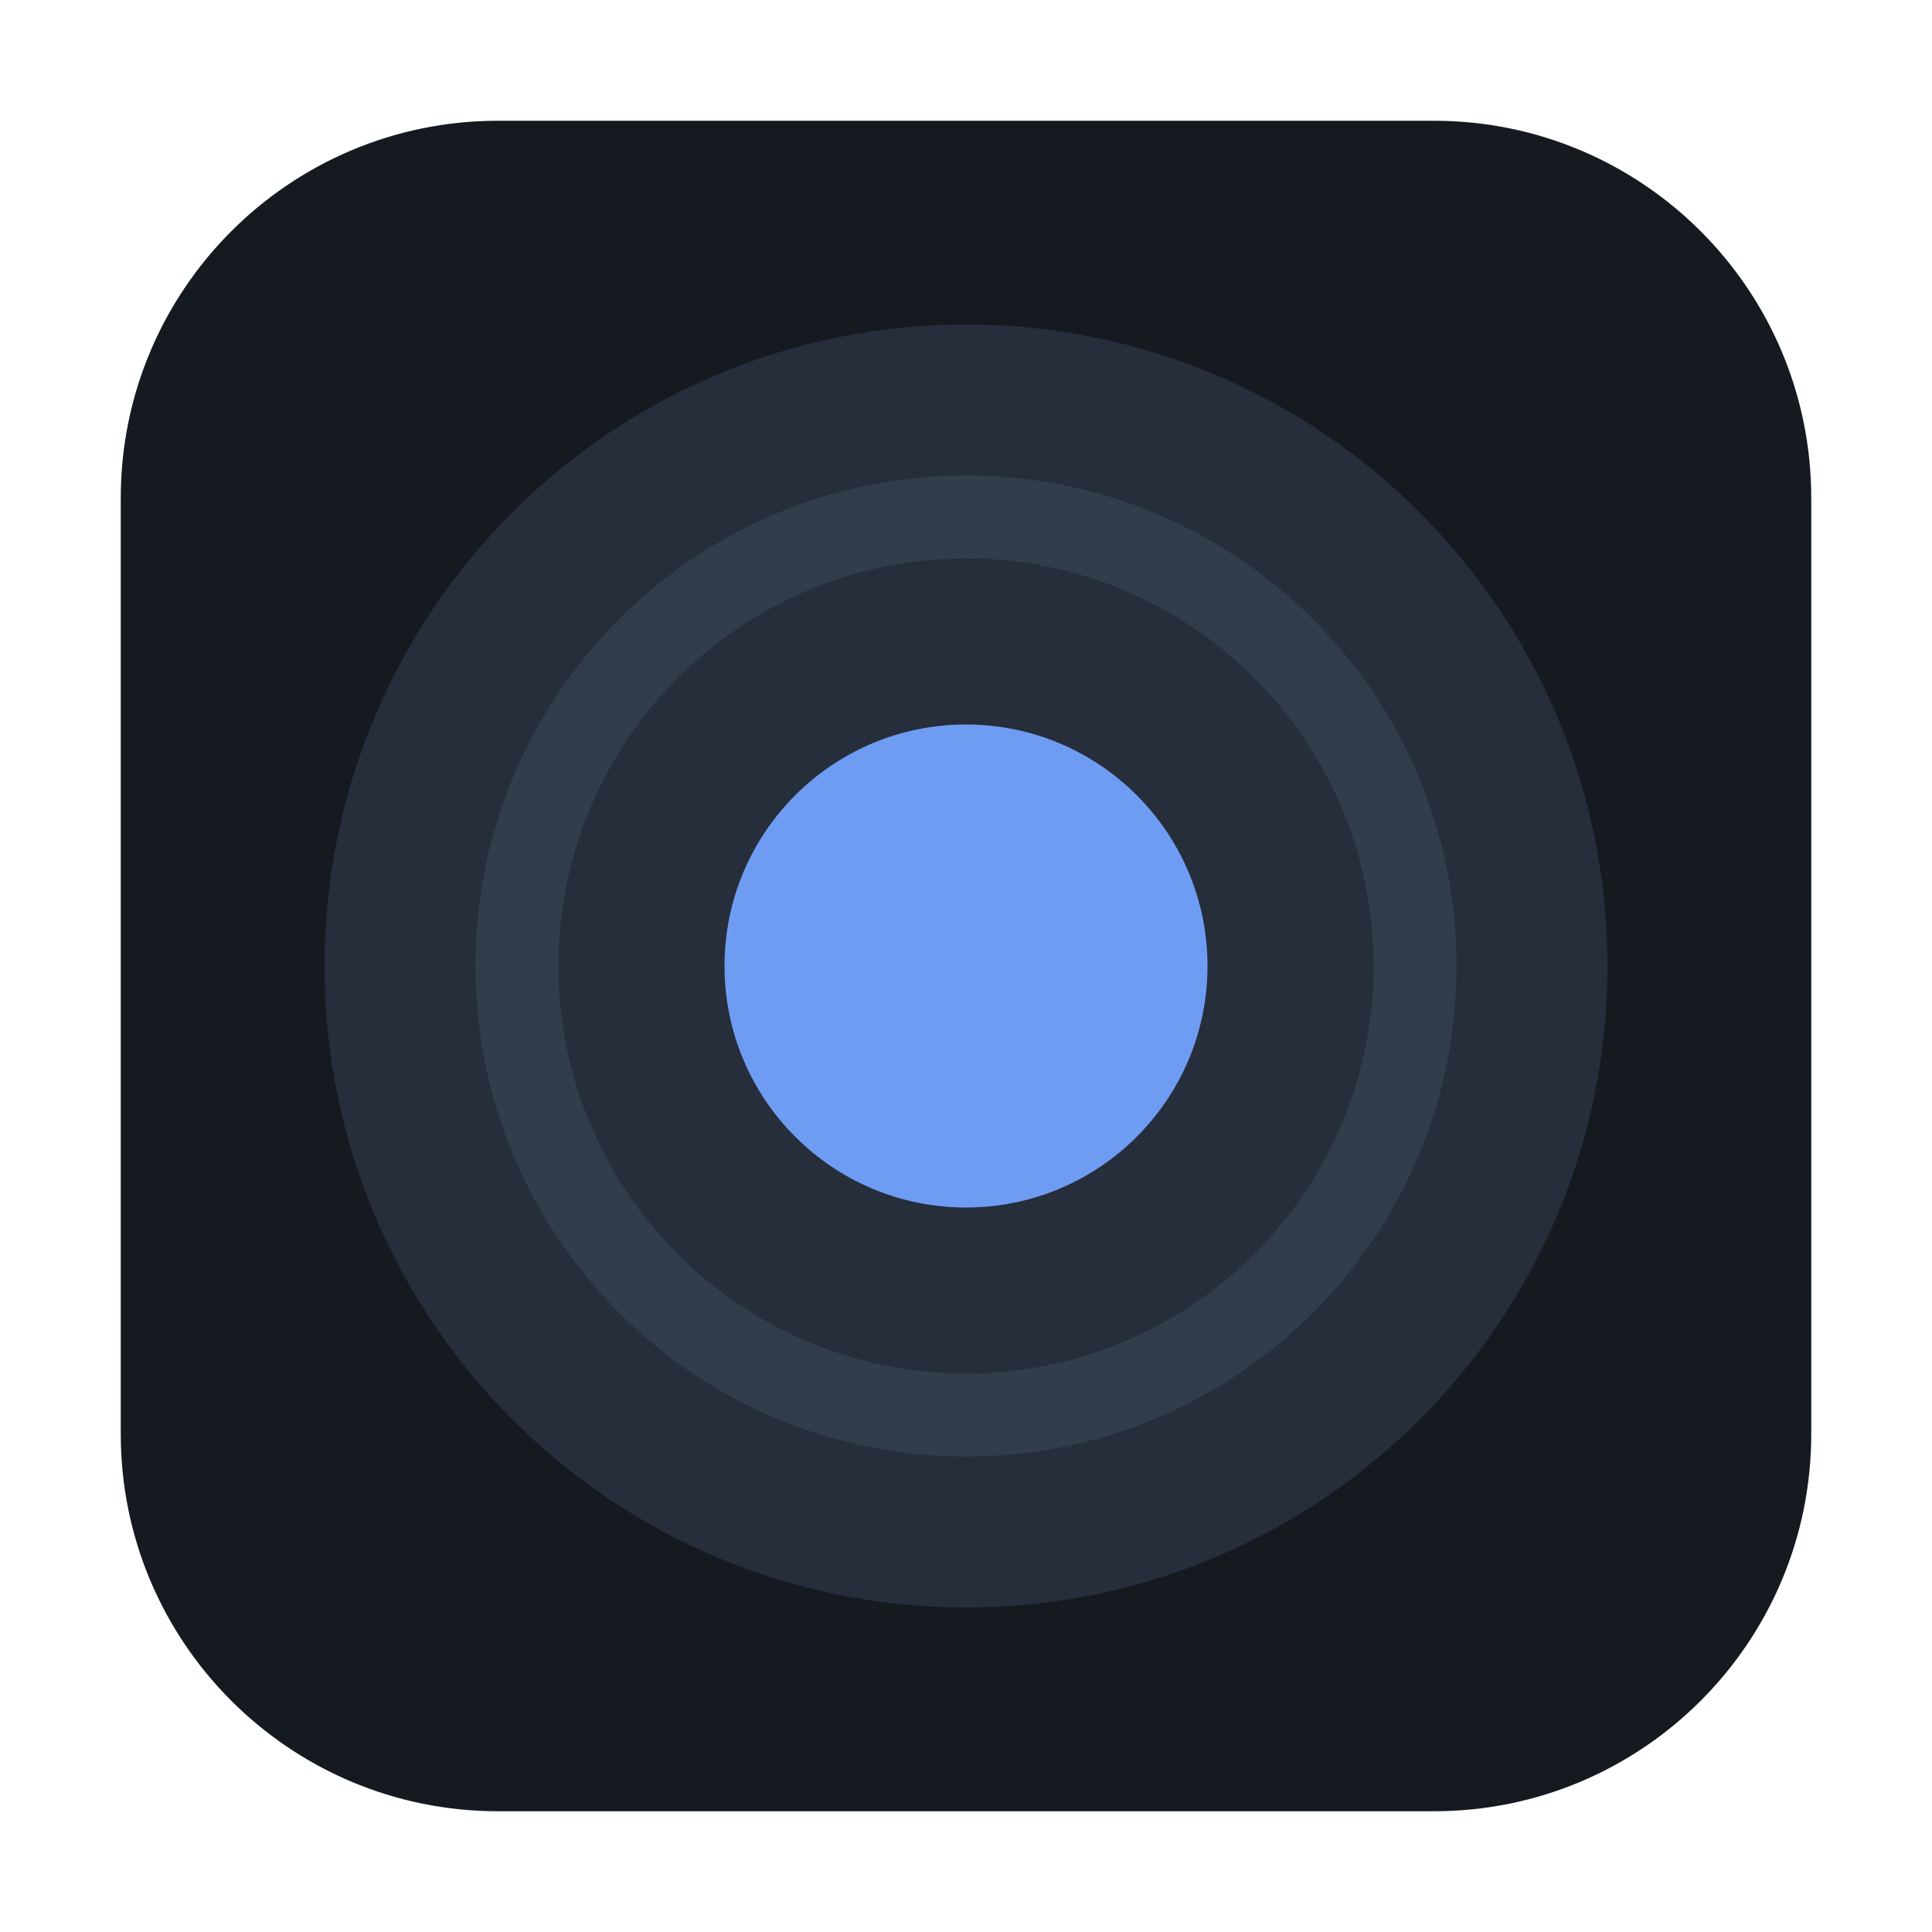
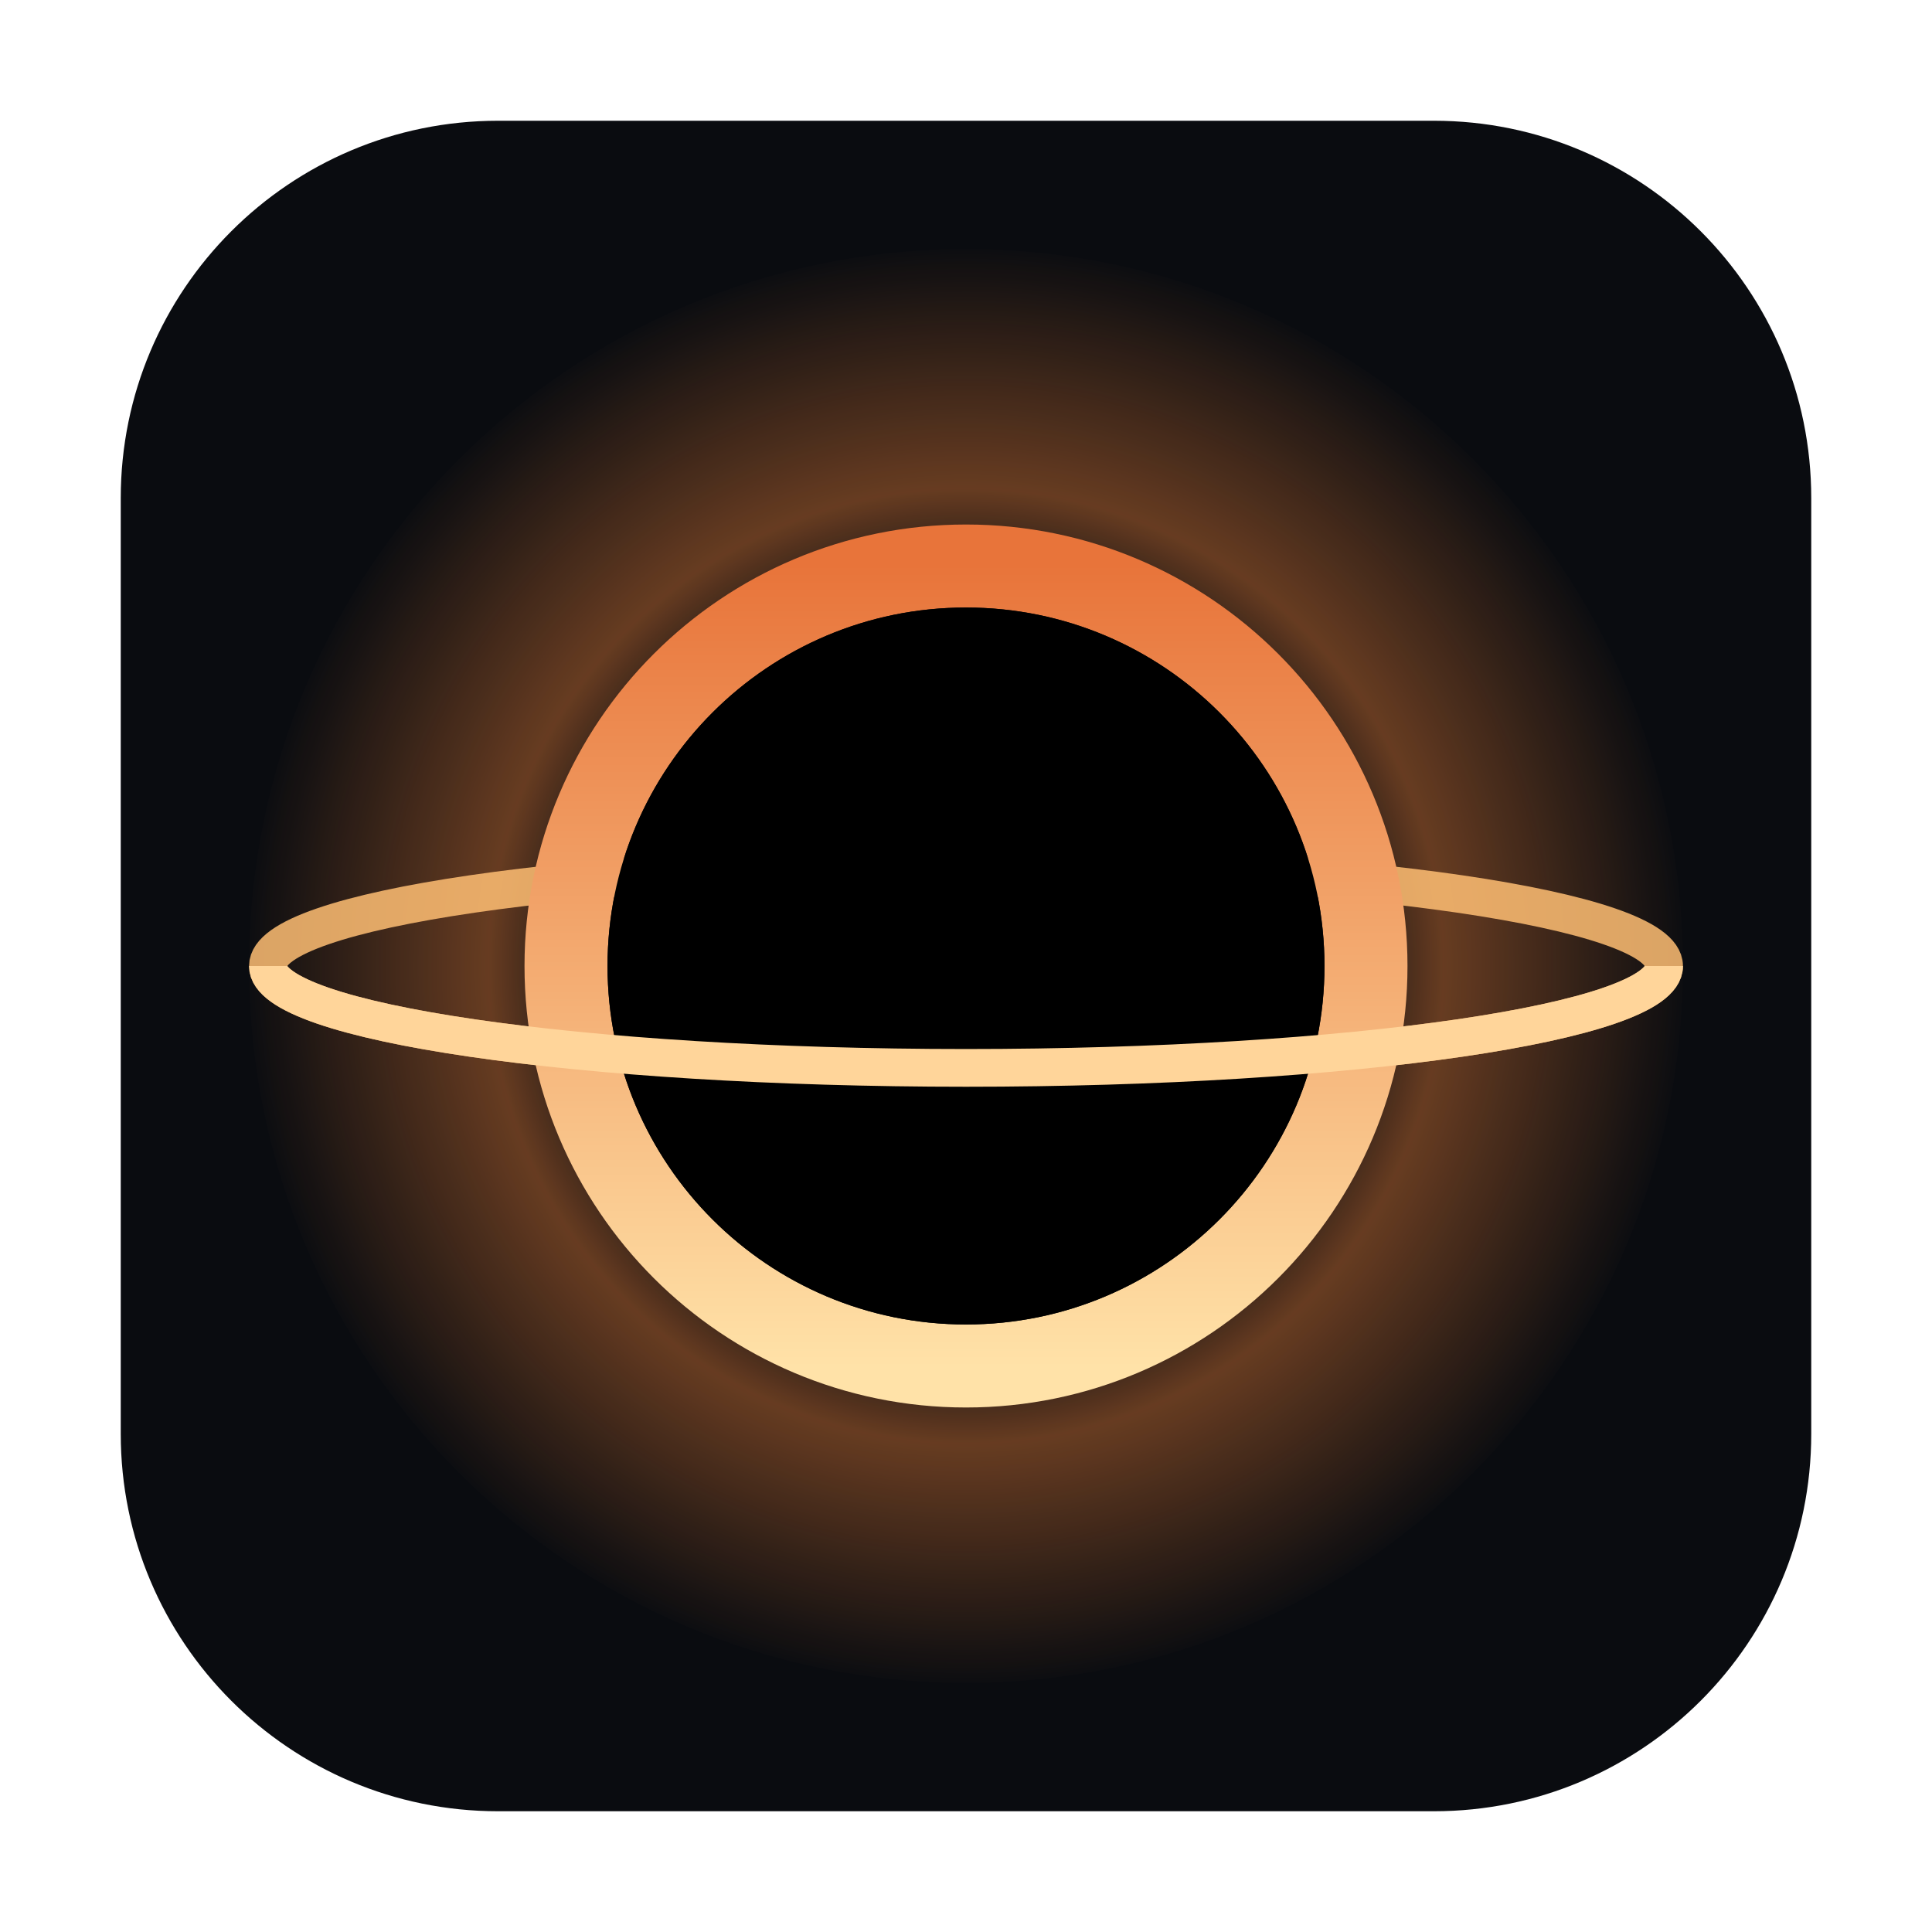
<svg xmlns="http://www.w3.org/2000/svg" viewBox="0 0 1024 1024">
-   <rect x="64" y="64" width="896" height="896" rx="200" fill="#151a21" />
-   <circle cx="512" cy="512" r="340" fill="#252e3a" />
-   <circle cx="512" cy="512" r="238" fill="none" stroke="#323d4c" stroke-width="44" />
-   <circle cx="512" cy="512" r="128" fill="#6f9cf3" />
+   <defs>
+     <radialGradient id="halo" cx="50%" cy="50%" r="50%">
+       <stop offset="0.5" stop-color="#ff8a3d" stop-opacity="0" />
+       <stop offset="0.66" stop-color="#ff8a3d" stop-opacity="0.38" />
+       <stop offset="1" stop-color="#ff8a3d" stop-opacity="0" />
+     </radialGradient>
+     <linearGradient id="ring" x1="0" y1="0" x2="0" y2="1">
+       <stop offset="0" stop-color="#e8743a" />
+       <stop offset="1" stop-color="#ffe2a8" />
+     </linearGradient>
+   </defs>
+   <rect x="64" y="64" width="896" height="896" rx="200" fill="#0a0c10" />
+   <circle cx="512" cy="512" r="380" fill="url(#halo)" />
+   <ellipse cx="512" cy="512" rx="370" ry="54" fill="none" stroke="#ffbf73" stroke-opacity="0.85" stroke-width="20" />
+   <circle cx="512" cy="512" r="212" fill="none" stroke="url(#ring)" stroke-width="44" />
+   <circle cx="512" cy="512" r="190" fill="#000" />
+   <path d="M142 512A370 54 0 0 0 882 512" fill="none" stroke="#ffd59a" stroke-width="20" />
</svg>
